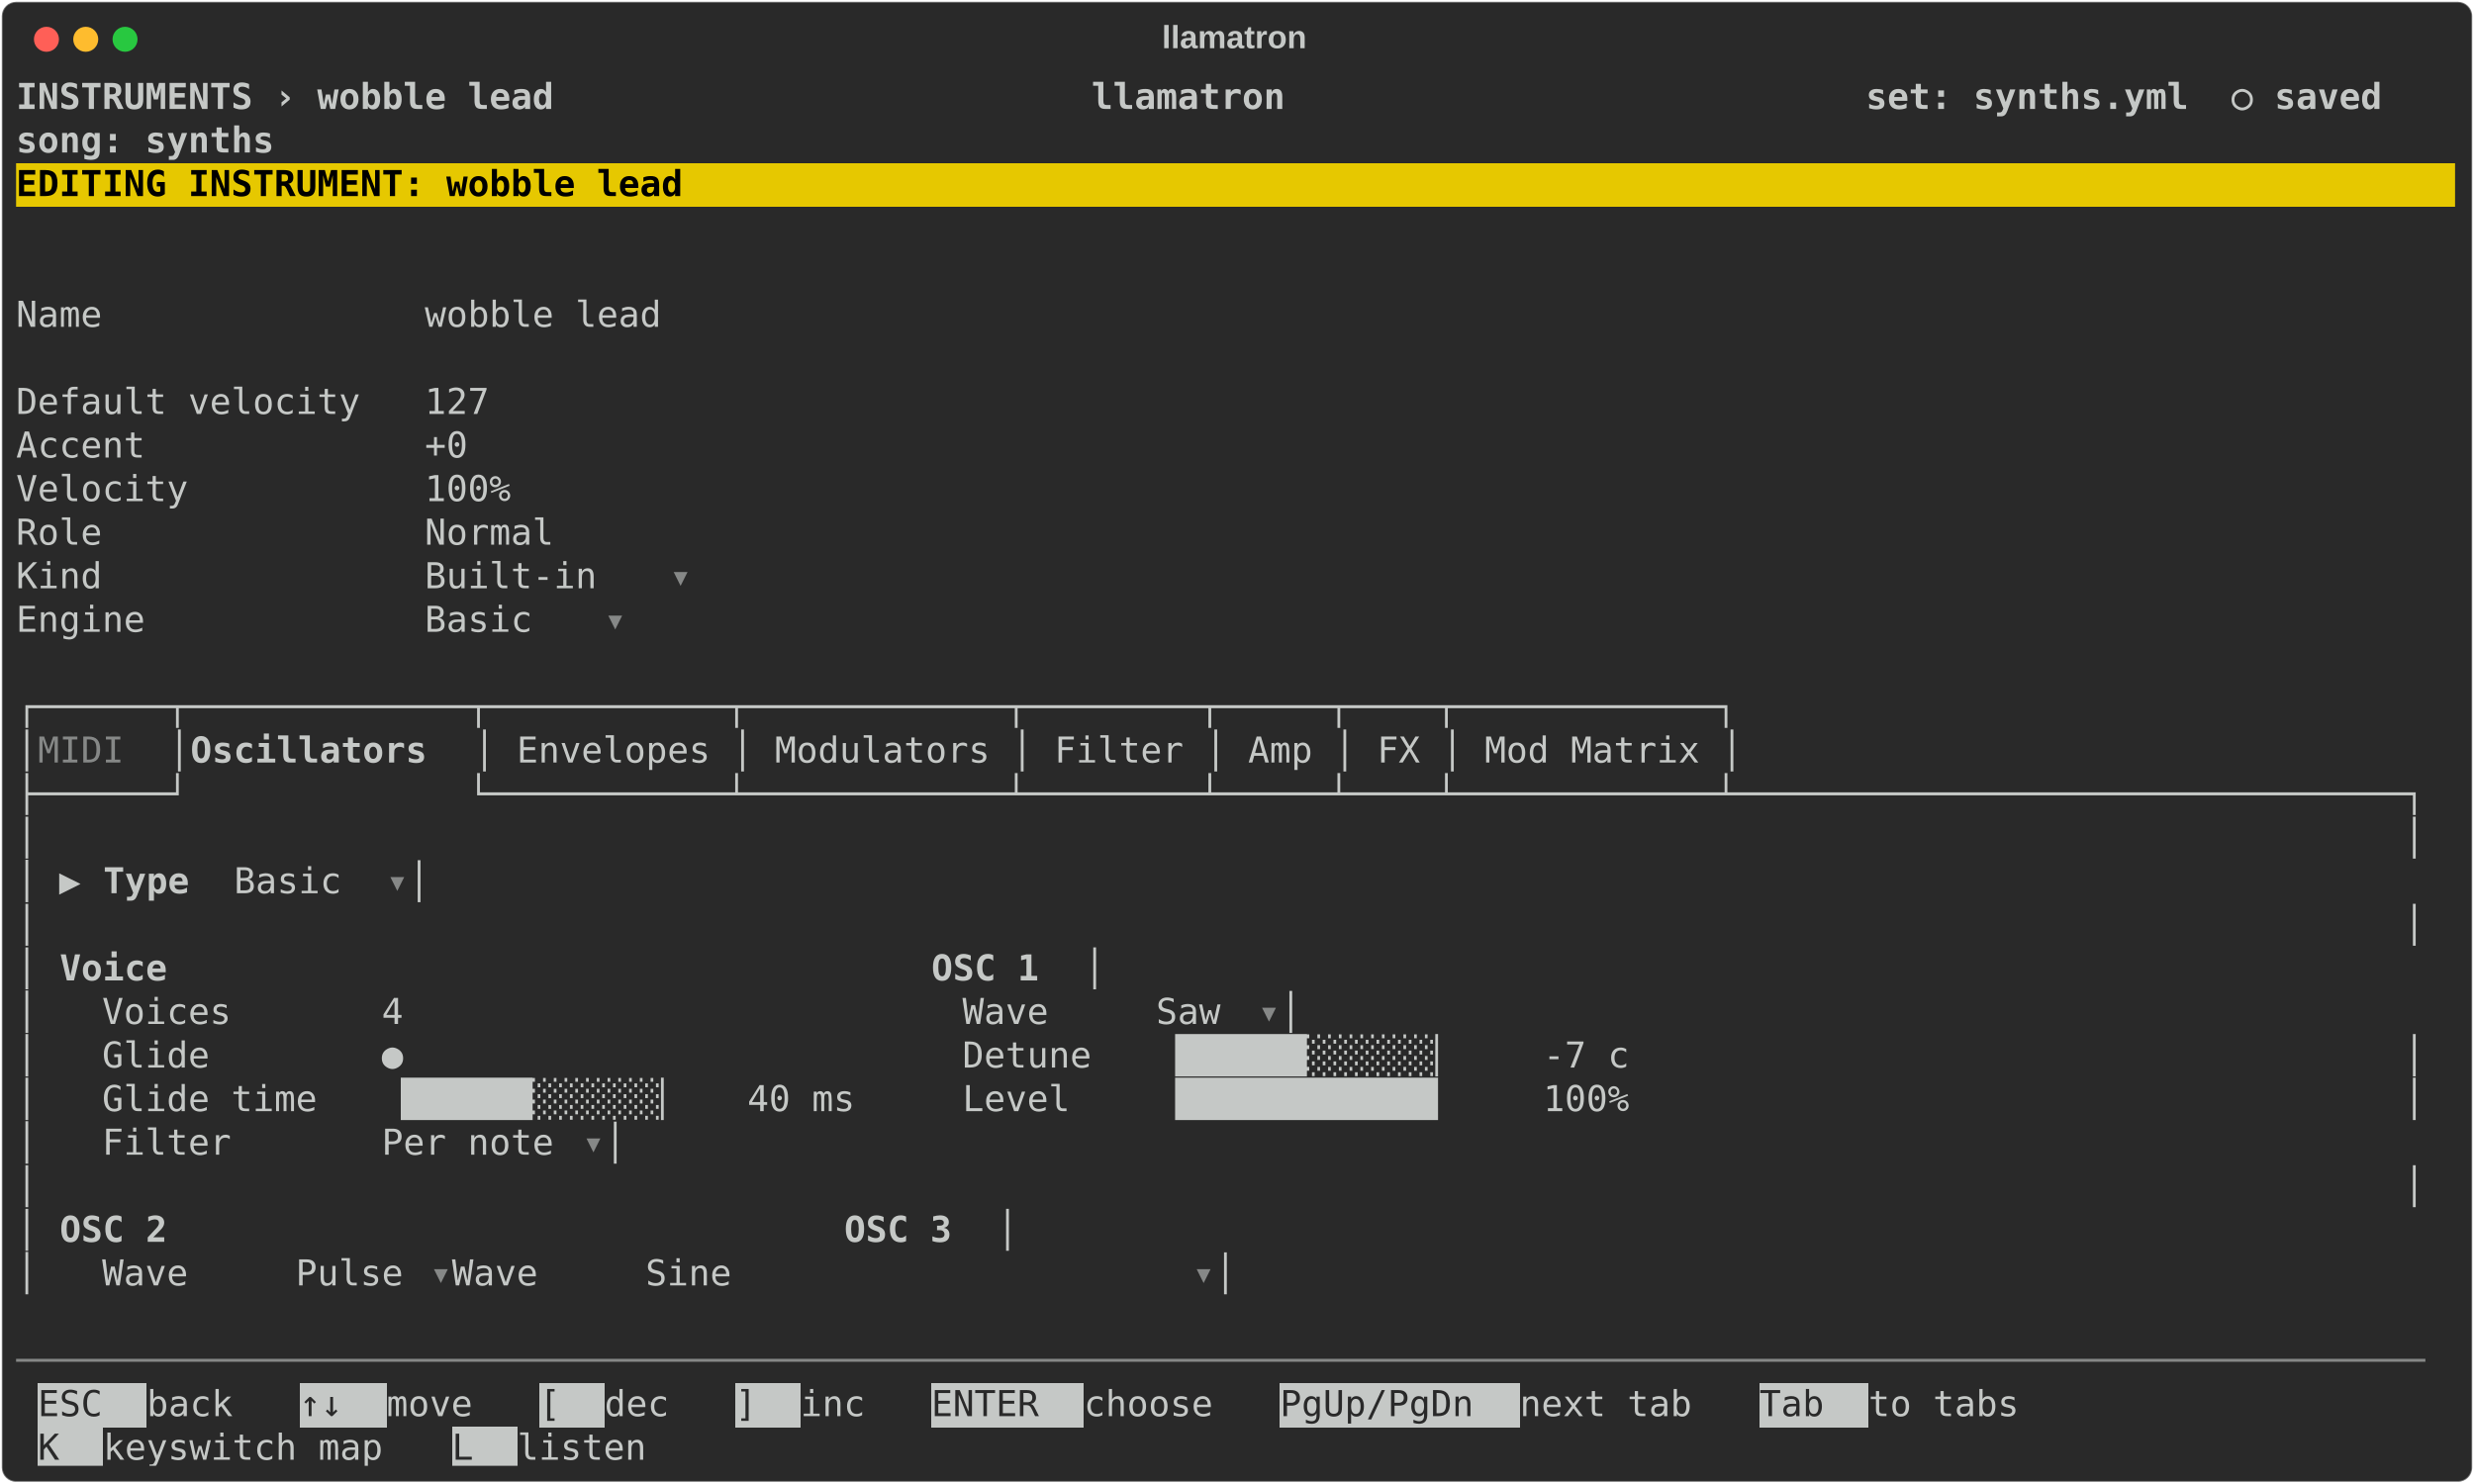
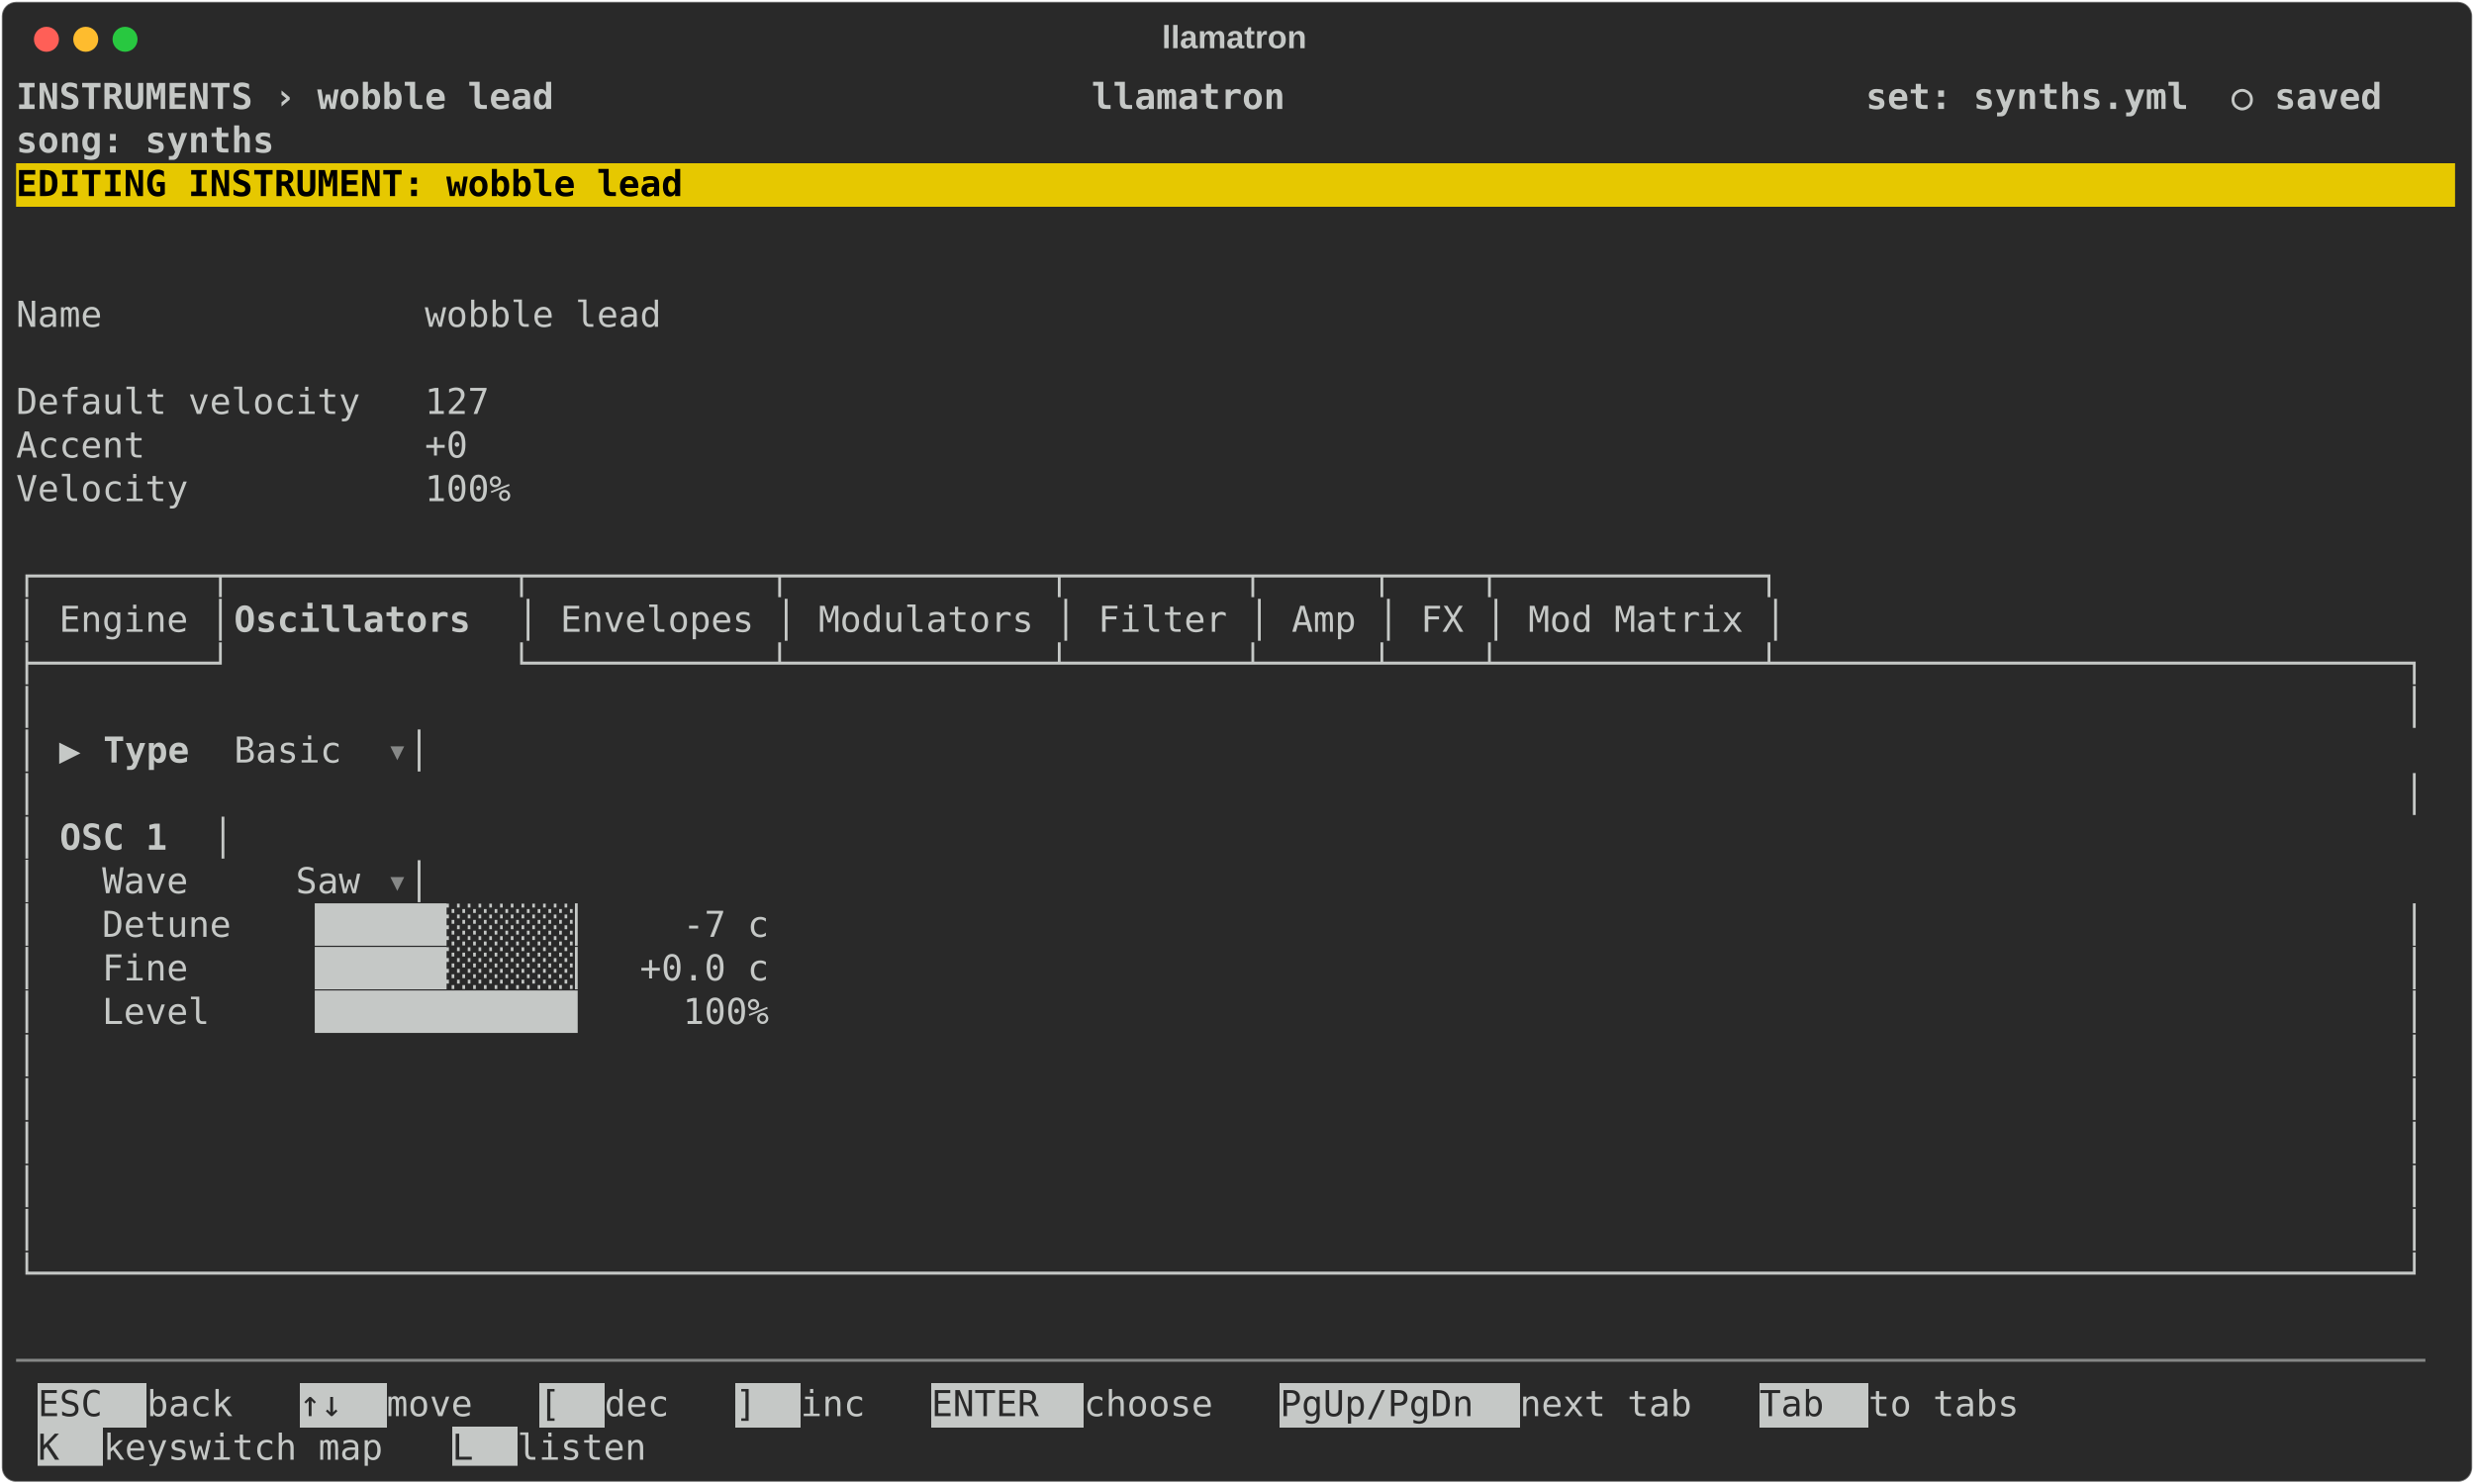
<svg xmlns="http://www.w3.org/2000/svg" class="rich-terminal" viewBox="0 0 1385 830.8">
  <style>

    @font-face {
        font-family: "Fira Code";
        src: local("FiraCode-Regular"),
                url("https://cdnjs.cloudflare.com/ajax/libs/firacode/6.2.0/woff2/FiraCode-Regular.woff2") format("woff2"),
                url("https://cdnjs.cloudflare.com/ajax/libs/firacode/6.2.0/woff/FiraCode-Regular.woff") format("woff");
        font-style: normal;
        font-weight: 400;
    }
    @font-face {
        font-family: "Fira Code";
        src: local("FiraCode-Bold"),
                url("https://cdnjs.cloudflare.com/ajax/libs/firacode/6.2.0/woff2/FiraCode-Bold.woff2") format("woff2"),
                url("https://cdnjs.cloudflare.com/ajax/libs/firacode/6.2.0/woff/FiraCode-Bold.woff") format("woff");
        font-style: bold;
        font-weight: 700;
    }

    .terminal-synth_oscillators-matrix {
        font-family: Fira Code, monospace;
        font-size: 20px;
        line-height: 24.4px;
        font-variant-east-asian: full-width;
    }

    .terminal-synth_oscillators-title {
        font-size: 18px;
        font-weight: bold;
        font-family: arial;
    }

    .terminal-synth_oscillators-r1 { fill: #c5c8c6;font-weight: bold }
.terminal-synth_oscillators-r2 { fill: #c5c8c6 }
.terminal-synth_oscillators-r3 { fill: #000000;font-weight: bold }
.terminal-synth_oscillators-r4 { fill: #868887 }
.terminal-synth_oscillators-r5 { fill: #292929 }
    </style>
  <defs>
    <clipPath id="terminal-synth_oscillators-clip-terminal">
      <rect x="0" y="0" width="1365.4" height="779.8" />
    </clipPath>
    <clipPath id="terminal-synth_oscillators-line-0">
      <rect x="0" y="1.5" width="1366.4" height="24.65" />
    </clipPath>
    <clipPath id="terminal-synth_oscillators-line-1">
      <rect x="0" y="25.9" width="1366.4" height="24.65" />
    </clipPath>
    <clipPath id="terminal-synth_oscillators-line-2">
      <rect x="0" y="50.3" width="1366.4" height="24.65" />
    </clipPath>
    <clipPath id="terminal-synth_oscillators-line-3">
      <rect x="0" y="74.7" width="1366.4" height="24.65" />
    </clipPath>
    <clipPath id="terminal-synth_oscillators-line-4">
      <rect x="0" y="99.1" width="1366.4" height="24.65" />
    </clipPath>
    <clipPath id="terminal-synth_oscillators-line-5">
      <rect x="0" y="123.5" width="1366.4" height="24.65" />
    </clipPath>
    <clipPath id="terminal-synth_oscillators-line-6">
      <rect x="0" y="147.9" width="1366.4" height="24.65" />
    </clipPath>
    <clipPath id="terminal-synth_oscillators-line-7">
      <rect x="0" y="172.3" width="1366.4" height="24.65" />
    </clipPath>
    <clipPath id="terminal-synth_oscillators-line-8">
      <rect x="0" y="196.7" width="1366.4" height="24.65" />
    </clipPath>
    <clipPath id="terminal-synth_oscillators-line-9">
      <rect x="0" y="221.1" width="1366.4" height="24.65" />
    </clipPath>
    <clipPath id="terminal-synth_oscillators-line-10">
      <rect x="0" y="245.5" width="1366.4" height="24.65" />
    </clipPath>
    <clipPath id="terminal-synth_oscillators-line-11">
      <rect x="0" y="269.9" width="1366.4" height="24.65" />
    </clipPath>
    <clipPath id="terminal-synth_oscillators-line-12">
      <rect x="0" y="294.3" width="1366.4" height="24.65" />
    </clipPath>
    <clipPath id="terminal-synth_oscillators-line-13">
      <rect x="0" y="318.7" width="1366.4" height="24.65" />
    </clipPath>
    <clipPath id="terminal-synth_oscillators-line-14">
      <rect x="0" y="343.1" width="1366.4" height="24.65" />
    </clipPath>
    <clipPath id="terminal-synth_oscillators-line-15">
      <rect x="0" y="367.5" width="1366.4" height="24.65" />
    </clipPath>
    <clipPath id="terminal-synth_oscillators-line-16">
      <rect x="0" y="391.9" width="1366.4" height="24.65" />
    </clipPath>
    <clipPath id="terminal-synth_oscillators-line-17">
      <rect x="0" y="416.3" width="1366.4" height="24.65" />
    </clipPath>
    <clipPath id="terminal-synth_oscillators-line-18">
      <rect x="0" y="440.7" width="1366.4" height="24.65" />
    </clipPath>
    <clipPath id="terminal-synth_oscillators-line-19">
      <rect x="0" y="465.1" width="1366.4" height="24.65" />
    </clipPath>
    <clipPath id="terminal-synth_oscillators-line-20">
      <rect x="0" y="489.5" width="1366.4" height="24.65" />
    </clipPath>
    <clipPath id="terminal-synth_oscillators-line-21">
      <rect x="0" y="513.9" width="1366.4" height="24.65" />
    </clipPath>
    <clipPath id="terminal-synth_oscillators-line-22">
      <rect x="0" y="538.3" width="1366.4" height="24.65" />
    </clipPath>
    <clipPath id="terminal-synth_oscillators-line-23">
      <rect x="0" y="562.7" width="1366.4" height="24.65" />
    </clipPath>
    <clipPath id="terminal-synth_oscillators-line-24">
      <rect x="0" y="587.1" width="1366.4" height="24.65" />
    </clipPath>
    <clipPath id="terminal-synth_oscillators-line-25">
      <rect x="0" y="611.5" width="1366.4" height="24.65" />
    </clipPath>
    <clipPath id="terminal-synth_oscillators-line-26">
      <rect x="0" y="635.9" width="1366.4" height="24.65" />
    </clipPath>
    <clipPath id="terminal-synth_oscillators-line-27">
      <rect x="0" y="660.3" width="1366.4" height="24.65" />
    </clipPath>
    <clipPath id="terminal-synth_oscillators-line-28">
      <rect x="0" y="684.7" width="1366.4" height="24.65" />
    </clipPath>
    <clipPath id="terminal-synth_oscillators-line-29">
      <rect x="0" y="709.1" width="1366.4" height="24.65" />
    </clipPath>
    <clipPath id="terminal-synth_oscillators-line-30">
      <rect x="0" y="733.5" width="1366.4" height="24.65" />
    </clipPath>
  </defs>
  <rect fill="#292929" stroke="rgba(255,255,255,0.35)" stroke-width="1" x="1" y="1" width="1383" height="828.8" rx="8" />
  <text class="terminal-synth_oscillators-title" fill="#c5c8c6" text-anchor="middle" x="691" y="27">llamatron</text>
  <g transform="translate(26,22)">
    <circle cx="0" cy="0" r="7" fill="#ff5f57" />
    <circle cx="22" cy="0" r="7" fill="#febc2e" />
    <circle cx="44" cy="0" r="7" fill="#28c840" />
  </g>
  <g transform="translate(9, 41)" clip-path="url(#terminal-synth_oscillators-clip-terminal)">
    <rect fill="#e6c800" x="0" y="50.3" width="1366.4" height="24.65" shape-rendering="crispEdges" />
    <rect fill="#c5c8c6" x="12.2" y="733.5" width="61" height="24.65" shape-rendering="crispEdges" />
    <rect fill="#c5c8c6" x="158.6" y="733.5" width="48.8" height="24.65" shape-rendering="crispEdges" />
    <rect fill="#c5c8c6" x="292.8" y="733.5" width="36.6" height="24.65" shape-rendering="crispEdges" />
    <rect fill="#c5c8c6" x="402.6" y="733.5" width="36.6" height="24.65" shape-rendering="crispEdges" />
    <rect fill="#c5c8c6" x="512.4" y="733.5" width="85.4" height="24.65" shape-rendering="crispEdges" />
    <rect fill="#c5c8c6" x="707.6" y="733.5" width="134.2" height="24.65" shape-rendering="crispEdges" />
    <rect fill="#c5c8c6" x="976" y="733.5" width="61" height="24.65" shape-rendering="crispEdges" />
    <rect fill="#c5c8c6" x="12.2" y="757.9" width="36.6" height="24.65" shape-rendering="crispEdges" />
    <rect fill="#c5c8c6" x="244" y="757.9" width="36.6" height="24.65" shape-rendering="crispEdges" />
    <g class="terminal-synth_oscillators-matrix">
      <text class="terminal-synth_oscillators-r1" x="0" y="20" textLength="1366.4" clip-path="url(#terminal-synth_oscillators-line-0)"> INSTRUMENTS › wobble lead                         llamatron                           set: synths.yml  ○ saved </text>
      <text class="terminal-synth_oscillators-r2" x="1366.4" y="20" textLength="12.2" clip-path="url(#terminal-synth_oscillators-line-0)">
</text>
      <text class="terminal-synth_oscillators-r1" x="0" y="44.4" textLength="1366.4" clip-path="url(#terminal-synth_oscillators-line-1)">                                                                                       song: synths             </text>
      <text class="terminal-synth_oscillators-r2" x="1366.4" y="44.4" textLength="12.2" clip-path="url(#terminal-synth_oscillators-line-1)">
</text>
      <text class="terminal-synth_oscillators-r3" x="0" y="68.8" textLength="1366.4" clip-path="url(#terminal-synth_oscillators-line-2)"> EDITING INSTRUMENT: wobble lead                                                                                </text>
      <text class="terminal-synth_oscillators-r2" x="1366.4" y="68.8" textLength="12.2" clip-path="url(#terminal-synth_oscillators-line-2)">
</text>
      <text class="terminal-synth_oscillators-r2" x="1366.4" y="93.2" textLength="12.2" clip-path="url(#terminal-synth_oscillators-line-3)">
</text>
      <text class="terminal-synth_oscillators-r2" x="1366.4" y="117.6" textLength="12.2" clip-path="url(#terminal-synth_oscillators-line-4)">
</text>
      <text class="terminal-synth_oscillators-r2" x="0" y="142" textLength="402.6" clip-path="url(#terminal-synth_oscillators-line-5)">  Name               wobble lead </text>
      <text class="terminal-synth_oscillators-r2" x="1366.4" y="142" textLength="12.2" clip-path="url(#terminal-synth_oscillators-line-5)">
</text>
      <text class="terminal-synth_oscillators-r2" x="1366.4" y="166.4" textLength="12.2" clip-path="url(#terminal-synth_oscillators-line-6)">
</text>
      <text class="terminal-synth_oscillators-r2" x="0" y="190.8" textLength="305" clip-path="url(#terminal-synth_oscillators-line-7)">  Default velocity   127 </text>
      <text class="terminal-synth_oscillators-r2" x="1366.4" y="190.8" textLength="12.2" clip-path="url(#terminal-synth_oscillators-line-7)">
</text>
      <text class="terminal-synth_oscillators-r2" x="0" y="215.2" textLength="292.8" clip-path="url(#terminal-synth_oscillators-line-8)">  Accent             +0 </text>
      <text class="terminal-synth_oscillators-r2" x="1366.4" y="215.2" textLength="12.2" clip-path="url(#terminal-synth_oscillators-line-8)">
</text>
      <text class="terminal-synth_oscillators-r2" x="0" y="239.6" textLength="317.2" clip-path="url(#terminal-synth_oscillators-line-9)">  Velocity           100% </text>
      <text class="terminal-synth_oscillators-r2" x="1366.4" y="239.6" textLength="12.2" clip-path="url(#terminal-synth_oscillators-line-9)">
</text>
-       <text class="terminal-synth_oscillators-r2" x="0" y="264" textLength="341.6" clip-path="url(#terminal-synth_oscillators-line-10)">  Role               Normal </text>
      <text class="terminal-synth_oscillators-r2" x="1366.4" y="264" textLength="12.2" clip-path="url(#terminal-synth_oscillators-line-10)">
</text>
-       <text class="terminal-synth_oscillators-r2" x="0" y="288.4" textLength="366" clip-path="url(#terminal-synth_oscillators-line-11)">  Kind               Built-in </text>
-       <text class="terminal-synth_oscillators-r4" x="366" y="288.4" textLength="12.2" clip-path="url(#terminal-synth_oscillators-line-11)">▾</text>
+       <text class="terminal-synth_oscillators-r2" x="0" y="288.4" textLength="1000.4" clip-path="url(#terminal-synth_oscillators-line-11)">┌────────┬─────────────┬───────────┬────────────┬────────┬─────┬────┬────────────┐</text>
      <text class="terminal-synth_oscillators-r2" x="1366.4" y="288.4" textLength="12.2" clip-path="url(#terminal-synth_oscillators-line-11)">
</text>
-       <text class="terminal-synth_oscillators-r2" x="0" y="312.8" textLength="329.4" clip-path="url(#terminal-synth_oscillators-line-12)">  Engine             Basic </text>
-       <text class="terminal-synth_oscillators-r4" x="329.4" y="312.8" textLength="12.2" clip-path="url(#terminal-synth_oscillators-line-12)">▾</text>
+       <text class="terminal-synth_oscillators-r2" x="0" y="312.8" textLength="122" clip-path="url(#terminal-synth_oscillators-line-12)">│ Engine │</text>
+       <text class="terminal-synth_oscillators-r1" x="122" y="312.8" textLength="158.6" clip-path="url(#terminal-synth_oscillators-line-12)"> Oscillators </text>
+       <text class="terminal-synth_oscillators-r2" x="280.6" y="312.8" textLength="719.8" clip-path="url(#terminal-synth_oscillators-line-12)">│ Envelopes │ Modulators │ Filter │ Amp │ FX │ Mod Matrix │</text>
      <text class="terminal-synth_oscillators-r2" x="1366.4" y="312.8" textLength="12.2" clip-path="url(#terminal-synth_oscillators-line-12)">
</text>
+       <text class="terminal-synth_oscillators-r2" x="0" y="337.2" textLength="1366.4" clip-path="url(#terminal-synth_oscillators-line-13)">├────────┘             └───────────┴────────────┴────────┴─────┴────┴────────────┴─────────────────────────────┐</text>
      <text class="terminal-synth_oscillators-r2" x="1366.4" y="337.2" textLength="12.2" clip-path="url(#terminal-synth_oscillators-line-13)">
</text>
-       <text class="terminal-synth_oscillators-r2" x="0" y="361.6" textLength="976" clip-path="url(#terminal-synth_oscillators-line-14)">┌──────┬─────────────┬───────────┬────────────┬────────┬─────┬────┬────────────┐</text>
+       <text class="terminal-synth_oscillators-r2" x="0" y="361.6" textLength="1366.4" clip-path="url(#terminal-synth_oscillators-line-14)">│                                                                                                              │</text>
      <text class="terminal-synth_oscillators-r2" x="1366.4" y="361.6" textLength="12.2" clip-path="url(#terminal-synth_oscillators-line-14)">
</text>
-       <text class="terminal-synth_oscillators-r2" x="0" y="386" textLength="12.2" clip-path="url(#terminal-synth_oscillators-line-15)">│</text>
-       <text class="terminal-synth_oscillators-r4" x="12.2" y="386" textLength="73.2" clip-path="url(#terminal-synth_oscillators-line-15)"> MIDI </text>
-       <text class="terminal-synth_oscillators-r2" x="85.4" y="386" textLength="12.2" clip-path="url(#terminal-synth_oscillators-line-15)">│</text>
-       <text class="terminal-synth_oscillators-r1" x="97.6" y="386" textLength="158.6" clip-path="url(#terminal-synth_oscillators-line-15)"> Oscillators </text>
-       <text class="terminal-synth_oscillators-r2" x="256.2" y="386" textLength="719.8" clip-path="url(#terminal-synth_oscillators-line-15)">│ Envelopes │ Modulators │ Filter │ Amp │ FX │ Mod Matrix │</text>
+       <text class="terminal-synth_oscillators-r2" x="0" y="386" textLength="48.8" clip-path="url(#terminal-synth_oscillators-line-15)">│ ▶ </text>
+       <text class="terminal-synth_oscillators-r1" x="48.8" y="386" textLength="73.2" clip-path="url(#terminal-synth_oscillators-line-15)">Type  </text>
+       <text class="terminal-synth_oscillators-r2" x="122" y="386" textLength="85.4" clip-path="url(#terminal-synth_oscillators-line-15)"> Basic </text>
+       <text class="terminal-synth_oscillators-r4" x="207.4" y="386" textLength="12.2" clip-path="url(#terminal-synth_oscillators-line-15)">▾</text>
+       <text class="terminal-synth_oscillators-r2" x="219.6" y="386" textLength="1146.8" clip-path="url(#terminal-synth_oscillators-line-15)">                                                                                             │</text>
      <text class="terminal-synth_oscillators-r2" x="1366.4" y="386" textLength="12.2" clip-path="url(#terminal-synth_oscillators-line-15)">
</text>
-       <text class="terminal-synth_oscillators-r2" x="0" y="410.4" textLength="1366.4" clip-path="url(#terminal-synth_oscillators-line-16)">├──────┘             └───────────┴────────────┴────────┴─────┴────┴────────────┴───────────────────────────────┐</text>
+       <text class="terminal-synth_oscillators-r2" x="0" y="410.4" textLength="1366.4" clip-path="url(#terminal-synth_oscillators-line-16)">│                                                                                                              │</text>
      <text class="terminal-synth_oscillators-r2" x="1366.4" y="410.4" textLength="12.2" clip-path="url(#terminal-synth_oscillators-line-16)">
</text>
-       <text class="terminal-synth_oscillators-r2" x="0" y="434.8" textLength="1366.4" clip-path="url(#terminal-synth_oscillators-line-17)">│                                                                                                              │</text>
+       <text class="terminal-synth_oscillators-r2" x="0" y="434.8" textLength="24.4" clip-path="url(#terminal-synth_oscillators-line-17)">│ </text>
+       <text class="terminal-synth_oscillators-r1" x="24.4" y="434.8" textLength="85.4" clip-path="url(#terminal-synth_oscillators-line-17)">  OSC 1</text>
+       <text class="terminal-synth_oscillators-r2" x="109.8" y="434.8" textLength="1256.6" clip-path="url(#terminal-synth_oscillators-line-17)">                                                                                                      │</text>
      <text class="terminal-synth_oscillators-r2" x="1366.4" y="434.8" textLength="12.2" clip-path="url(#terminal-synth_oscillators-line-17)">
</text>
-       <text class="terminal-synth_oscillators-r2" x="0" y="459.2" textLength="48.8" clip-path="url(#terminal-synth_oscillators-line-18)">│ ▶ </text>
-       <text class="terminal-synth_oscillators-r1" x="48.8" y="459.2" textLength="73.2" clip-path="url(#terminal-synth_oscillators-line-18)">Type  </text>
-       <text class="terminal-synth_oscillators-r2" x="122" y="459.2" textLength="85.4" clip-path="url(#terminal-synth_oscillators-line-18)"> Basic </text>
+       <text class="terminal-synth_oscillators-r2" x="0" y="459.2" textLength="207.4" clip-path="url(#terminal-synth_oscillators-line-18)">│   Wave     Saw </text>
      <text class="terminal-synth_oscillators-r4" x="207.4" y="459.2" textLength="12.2" clip-path="url(#terminal-synth_oscillators-line-18)">▾</text>
      <text class="terminal-synth_oscillators-r2" x="219.6" y="459.2" textLength="1146.8" clip-path="url(#terminal-synth_oscillators-line-18)">                                                                                             │</text>
      <text class="terminal-synth_oscillators-r2" x="1366.4" y="459.2" textLength="12.2" clip-path="url(#terminal-synth_oscillators-line-18)">
</text>
-       <text class="terminal-synth_oscillators-r2" x="0" y="483.6" textLength="1366.4" clip-path="url(#terminal-synth_oscillators-line-19)">│                                                                                                              │</text>
+       <text class="terminal-synth_oscillators-r2" x="0" y="483.6" textLength="1366.4" clip-path="url(#terminal-synth_oscillators-line-19)">│   Detune   ▕██████░░░░░░▏    -7 c                                                                            │</text>
      <text class="terminal-synth_oscillators-r2" x="1366.4" y="483.6" textLength="12.2" clip-path="url(#terminal-synth_oscillators-line-19)">
</text>
-       <text class="terminal-synth_oscillators-r2" x="0" y="508" textLength="24.4" clip-path="url(#terminal-synth_oscillators-line-20)">│ </text>
-       <text class="terminal-synth_oscillators-r1" x="24.4" y="508" textLength="85.4" clip-path="url(#terminal-synth_oscillators-line-20)">  Voice</text>
-       <text class="terminal-synth_oscillators-r1" x="512.4" y="508" textLength="85.4" clip-path="url(#terminal-synth_oscillators-line-20)">  OSC 1</text>
-       <text class="terminal-synth_oscillators-r2" x="597.8" y="508" textLength="768.6" clip-path="url(#terminal-synth_oscillators-line-20)">                                                              │</text>
+       <text class="terminal-synth_oscillators-r2" x="0" y="508" textLength="1366.4" clip-path="url(#terminal-synth_oscillators-line-20)">│   Fine     ▕██████░░░░░░▏  +0.0 c                                                                            │</text>
      <text class="terminal-synth_oscillators-r2" x="1366.4" y="508" textLength="12.2" clip-path="url(#terminal-synth_oscillators-line-20)">
</text>
-       <text class="terminal-synth_oscillators-r2" x="0" y="532.4" textLength="695.4" clip-path="url(#terminal-synth_oscillators-line-21)">│   Voices       4                          Wave     Saw </text>
-       <text class="terminal-synth_oscillators-r4" x="695.4" y="532.4" textLength="12.2" clip-path="url(#terminal-synth_oscillators-line-21)">▾</text>
-       <text class="terminal-synth_oscillators-r2" x="707.6" y="532.4" textLength="658.8" clip-path="url(#terminal-synth_oscillators-line-21)">                                                     │</text>
+       <text class="terminal-synth_oscillators-r2" x="0" y="532.4" textLength="1366.4" clip-path="url(#terminal-synth_oscillators-line-21)">│   Level    ▕████████████▏    100%                                                                            │</text>
      <text class="terminal-synth_oscillators-r2" x="1366.4" y="532.4" textLength="12.2" clip-path="url(#terminal-synth_oscillators-line-21)">
</text>
-       <text class="terminal-synth_oscillators-r2" x="0" y="556.8" textLength="1366.4" clip-path="url(#terminal-synth_oscillators-line-22)">│   Glide        ●                          Detune   ▕██████░░░░░░▏    -7 c                                    │</text>
+       <text class="terminal-synth_oscillators-r2" x="0" y="556.8" textLength="1366.4" clip-path="url(#terminal-synth_oscillators-line-22)">│                                                                                                              │</text>
      <text class="terminal-synth_oscillators-r2" x="1366.4" y="556.8" textLength="12.2" clip-path="url(#terminal-synth_oscillators-line-22)">
</text>
-       <text class="terminal-synth_oscillators-r2" x="0" y="581.2" textLength="1366.4" clip-path="url(#terminal-synth_oscillators-line-23)">│   Glide time   ▕██████░░░░░░▏   40 ms     Level    ▕████████████▏    100%                                    │</text>
+       <text class="terminal-synth_oscillators-r2" x="0" y="581.2" textLength="1366.4" clip-path="url(#terminal-synth_oscillators-line-23)">│                                                                                                              │</text>
      <text class="terminal-synth_oscillators-r2" x="1366.4" y="581.2" textLength="12.2" clip-path="url(#terminal-synth_oscillators-line-23)">
</text>
-       <text class="terminal-synth_oscillators-r2" x="0" y="605.6" textLength="317.2" clip-path="url(#terminal-synth_oscillators-line-24)">│   Filter       Per note </text>
-       <text class="terminal-synth_oscillators-r4" x="317.2" y="605.6" textLength="12.2" clip-path="url(#terminal-synth_oscillators-line-24)">▾</text>
-       <text class="terminal-synth_oscillators-r2" x="329.4" y="605.6" textLength="1037" clip-path="url(#terminal-synth_oscillators-line-24)">                                                                                    │</text>
+       <text class="terminal-synth_oscillators-r2" x="0" y="605.6" textLength="1366.4" clip-path="url(#terminal-synth_oscillators-line-24)">│                                                                                                              │</text>
      <text class="terminal-synth_oscillators-r2" x="1366.4" y="605.6" textLength="12.2" clip-path="url(#terminal-synth_oscillators-line-24)">
</text>
      <text class="terminal-synth_oscillators-r2" x="0" y="630" textLength="1366.4" clip-path="url(#terminal-synth_oscillators-line-25)">│                                                                                                              │</text>
      <text class="terminal-synth_oscillators-r2" x="1366.4" y="630" textLength="12.2" clip-path="url(#terminal-synth_oscillators-line-25)">
</text>
-       <text class="terminal-synth_oscillators-r2" x="0" y="654.4" textLength="24.4" clip-path="url(#terminal-synth_oscillators-line-26)">│ </text>
-       <text class="terminal-synth_oscillators-r1" x="24.4" y="654.4" textLength="85.4" clip-path="url(#terminal-synth_oscillators-line-26)">  OSC 2</text>
-       <text class="terminal-synth_oscillators-r1" x="463.6" y="654.4" textLength="85.4" clip-path="url(#terminal-synth_oscillators-line-26)">  OSC 3</text>
-       <text class="terminal-synth_oscillators-r2" x="549" y="654.4" textLength="817.4" clip-path="url(#terminal-synth_oscillators-line-26)">                                                                  │</text>
+       <text class="terminal-synth_oscillators-r2" x="0" y="654.4" textLength="1366.4" clip-path="url(#terminal-synth_oscillators-line-26)">│                                                                                                              │</text>
      <text class="terminal-synth_oscillators-r2" x="1366.4" y="654.4" textLength="12.2" clip-path="url(#terminal-synth_oscillators-line-26)">
</text>
-       <text class="terminal-synth_oscillators-r2" x="0" y="678.8" textLength="231.8" clip-path="url(#terminal-synth_oscillators-line-27)">│   Wave     Pulse </text>
-       <text class="terminal-synth_oscillators-r4" x="231.8" y="678.8" textLength="12.2" clip-path="url(#terminal-synth_oscillators-line-27)">▾</text>
-       <text class="terminal-synth_oscillators-r2" x="244" y="678.8" textLength="414.8" clip-path="url(#terminal-synth_oscillators-line-27)">                    Wave     Sine </text>
-       <text class="terminal-synth_oscillators-r4" x="658.8" y="678.8" textLength="12.2" clip-path="url(#terminal-synth_oscillators-line-27)">▾</text>
-       <text class="terminal-synth_oscillators-r2" x="671" y="678.8" textLength="695.4" clip-path="url(#terminal-synth_oscillators-line-27)">                                                        │</text>
+       <text class="terminal-synth_oscillators-r2" x="0" y="678.8" textLength="1366.4" clip-path="url(#terminal-synth_oscillators-line-27)">└──────────────────────────────────────────────────────────────────────────────────────────────────────────────┘</text>
      <text class="terminal-synth_oscillators-r2" x="1366.4" y="678.8" textLength="12.2" clip-path="url(#terminal-synth_oscillators-line-27)">
</text>
      <text class="terminal-synth_oscillators-r2" x="1366.4" y="703.2" textLength="12.2" clip-path="url(#terminal-synth_oscillators-line-28)">
</text>
      <text class="terminal-synth_oscillators-r4" x="0" y="727.6" textLength="1366.4" clip-path="url(#terminal-synth_oscillators-line-29)">────────────────────────────────────────────────────────────────────────────────────────────────────────────────</text>
      <text class="terminal-synth_oscillators-r2" x="1366.4" y="727.6" textLength="12.2" clip-path="url(#terminal-synth_oscillators-line-29)">
</text>
      <text class="terminal-synth_oscillators-r5" x="12.2" y="752" textLength="61" clip-path="url(#terminal-synth_oscillators-line-30)"> ESC </text>
      <text class="terminal-synth_oscillators-r2" x="73.2" y="752" textLength="85.4" clip-path="url(#terminal-synth_oscillators-line-30)"> back  </text>
      <text class="terminal-synth_oscillators-r5" x="158.6" y="752" textLength="48.8" clip-path="url(#terminal-synth_oscillators-line-30)"> ↑↓ </text>
      <text class="terminal-synth_oscillators-r2" x="207.4" y="752" textLength="85.4" clip-path="url(#terminal-synth_oscillators-line-30)"> move  </text>
      <text class="terminal-synth_oscillators-r5" x="292.8" y="752" textLength="36.6" clip-path="url(#terminal-synth_oscillators-line-30)"> [ </text>
      <text class="terminal-synth_oscillators-r2" x="329.4" y="752" textLength="73.2" clip-path="url(#terminal-synth_oscillators-line-30)"> dec  </text>
      <text class="terminal-synth_oscillators-r5" x="402.6" y="752" textLength="36.6" clip-path="url(#terminal-synth_oscillators-line-30)"> ] </text>
      <text class="terminal-synth_oscillators-r2" x="439.2" y="752" textLength="73.2" clip-path="url(#terminal-synth_oscillators-line-30)"> inc  </text>
      <text class="terminal-synth_oscillators-r5" x="512.4" y="752" textLength="85.4" clip-path="url(#terminal-synth_oscillators-line-30)"> ENTER </text>
      <text class="terminal-synth_oscillators-r2" x="597.8" y="752" textLength="109.8" clip-path="url(#terminal-synth_oscillators-line-30)"> choose  </text>
      <text class="terminal-synth_oscillators-r5" x="707.6" y="752" textLength="134.2" clip-path="url(#terminal-synth_oscillators-line-30)"> PgUp/PgDn </text>
      <text class="terminal-synth_oscillators-r2" x="841.8" y="752" textLength="134.2" clip-path="url(#terminal-synth_oscillators-line-30)"> next tab  </text>
      <text class="terminal-synth_oscillators-r5" x="976" y="752" textLength="61" clip-path="url(#terminal-synth_oscillators-line-30)"> Tab </text>
      <text class="terminal-synth_oscillators-r2" x="1037" y="752" textLength="122" clip-path="url(#terminal-synth_oscillators-line-30)"> to tabs  </text>
      <text class="terminal-synth_oscillators-r2" x="1366.4" y="752" textLength="12.2" clip-path="url(#terminal-synth_oscillators-line-30)">
</text>
      <text class="terminal-synth_oscillators-r5" x="12.2" y="776.4" textLength="36.6" clip-path="url(#terminal-synth_oscillators-line-31)"> K </text>
      <text class="terminal-synth_oscillators-r2" x="48.8" y="776.4" textLength="195.2" clip-path="url(#terminal-synth_oscillators-line-31)"> keyswitch map  </text>
      <text class="terminal-synth_oscillators-r5" x="244" y="776.4" textLength="36.6" clip-path="url(#terminal-synth_oscillators-line-31)"> L </text>
      <text class="terminal-synth_oscillators-r2" x="280.6" y="776.4" textLength="109.8" clip-path="url(#terminal-synth_oscillators-line-31)"> listen  </text>
    </g>
  </g>
</svg>
